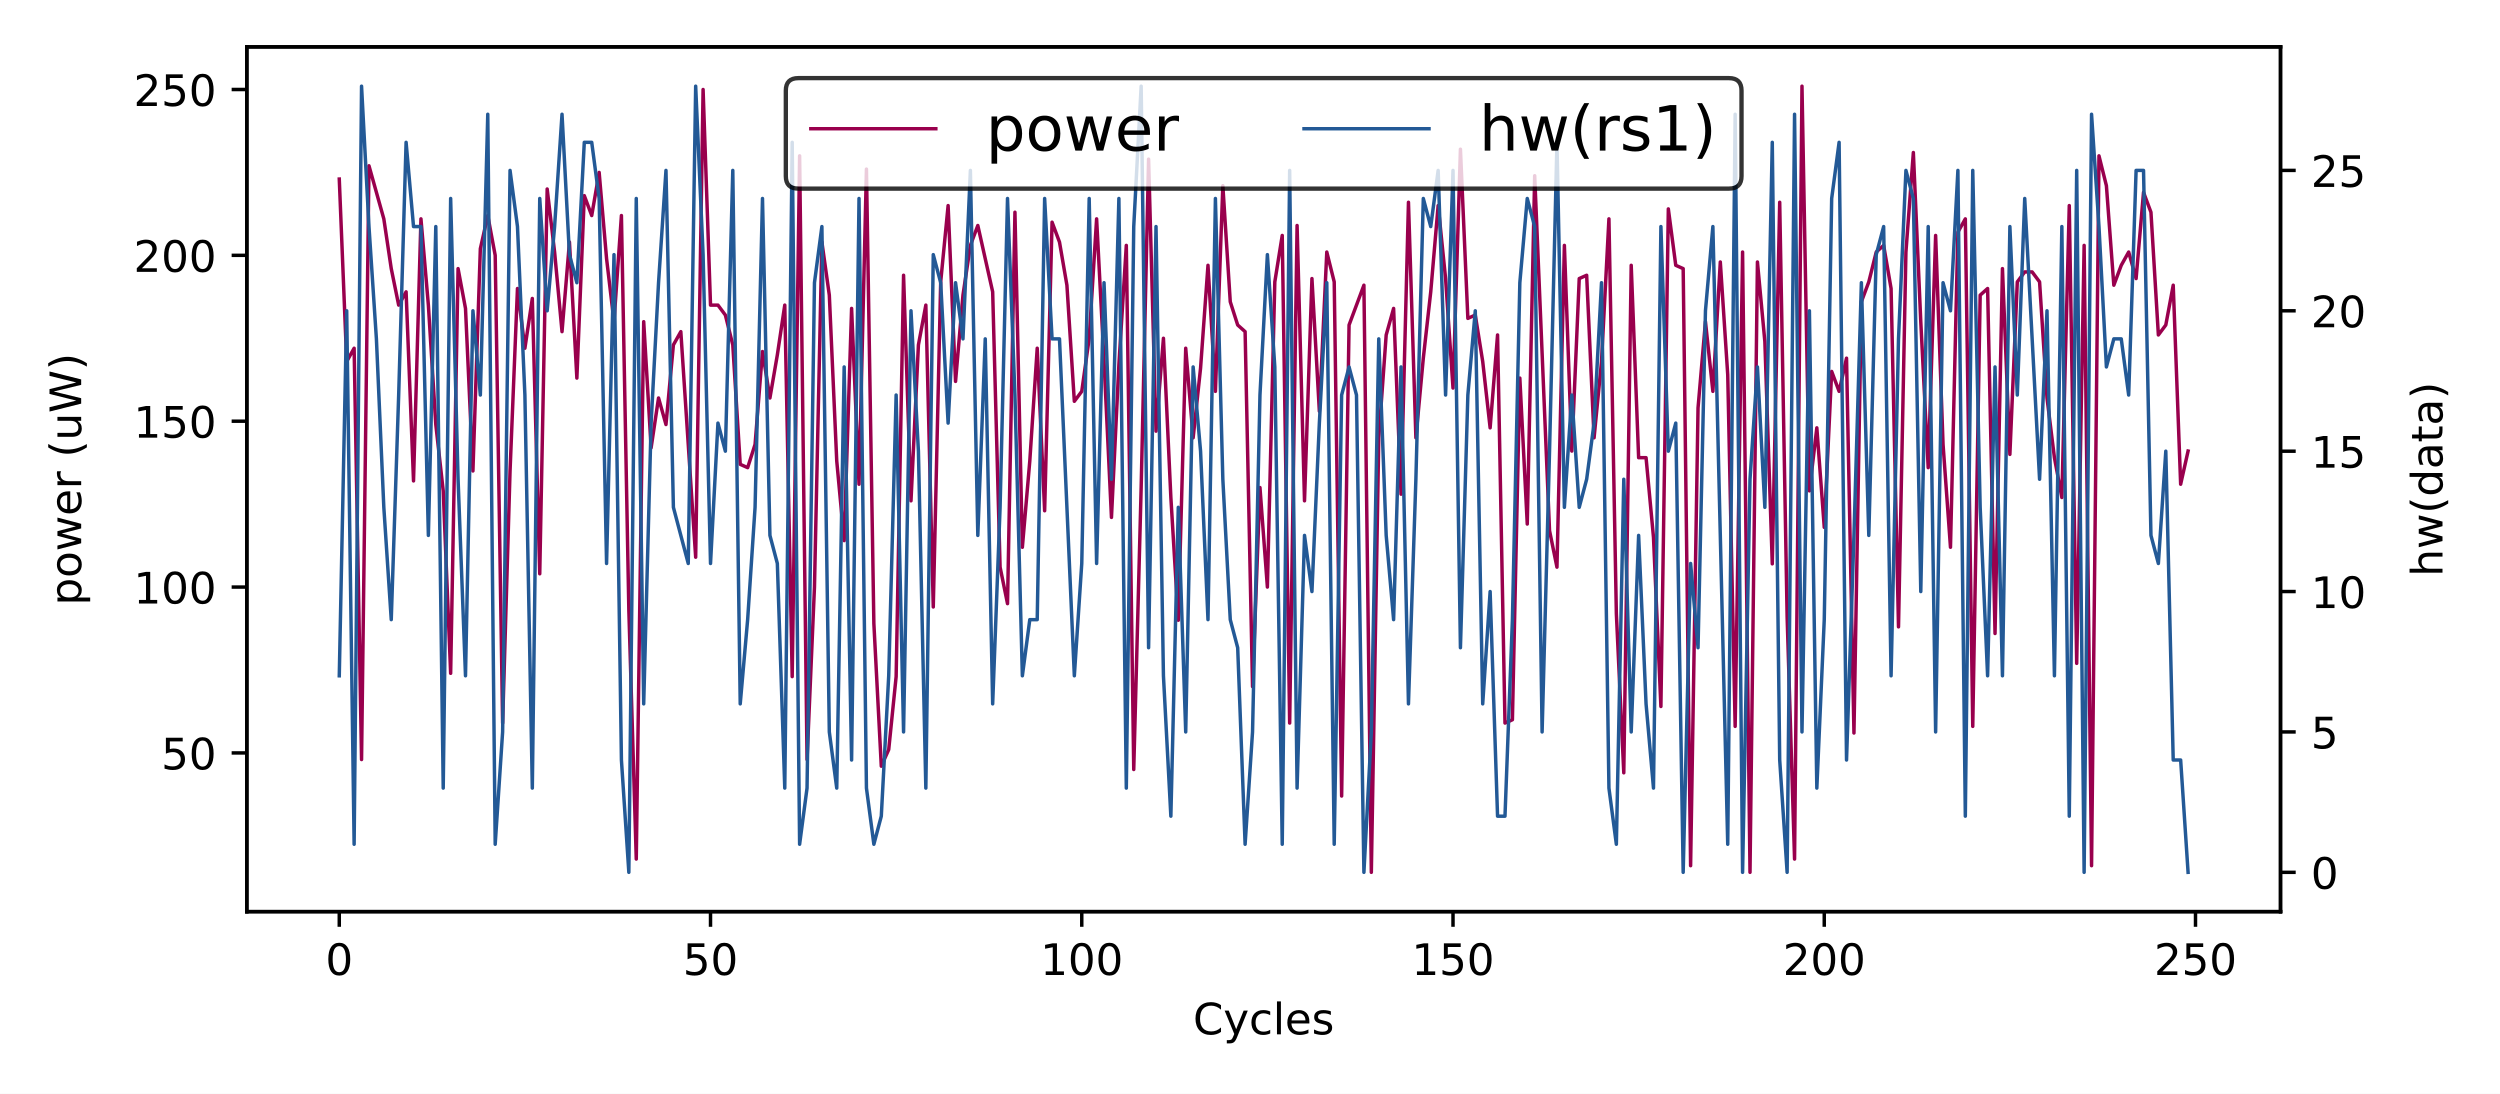
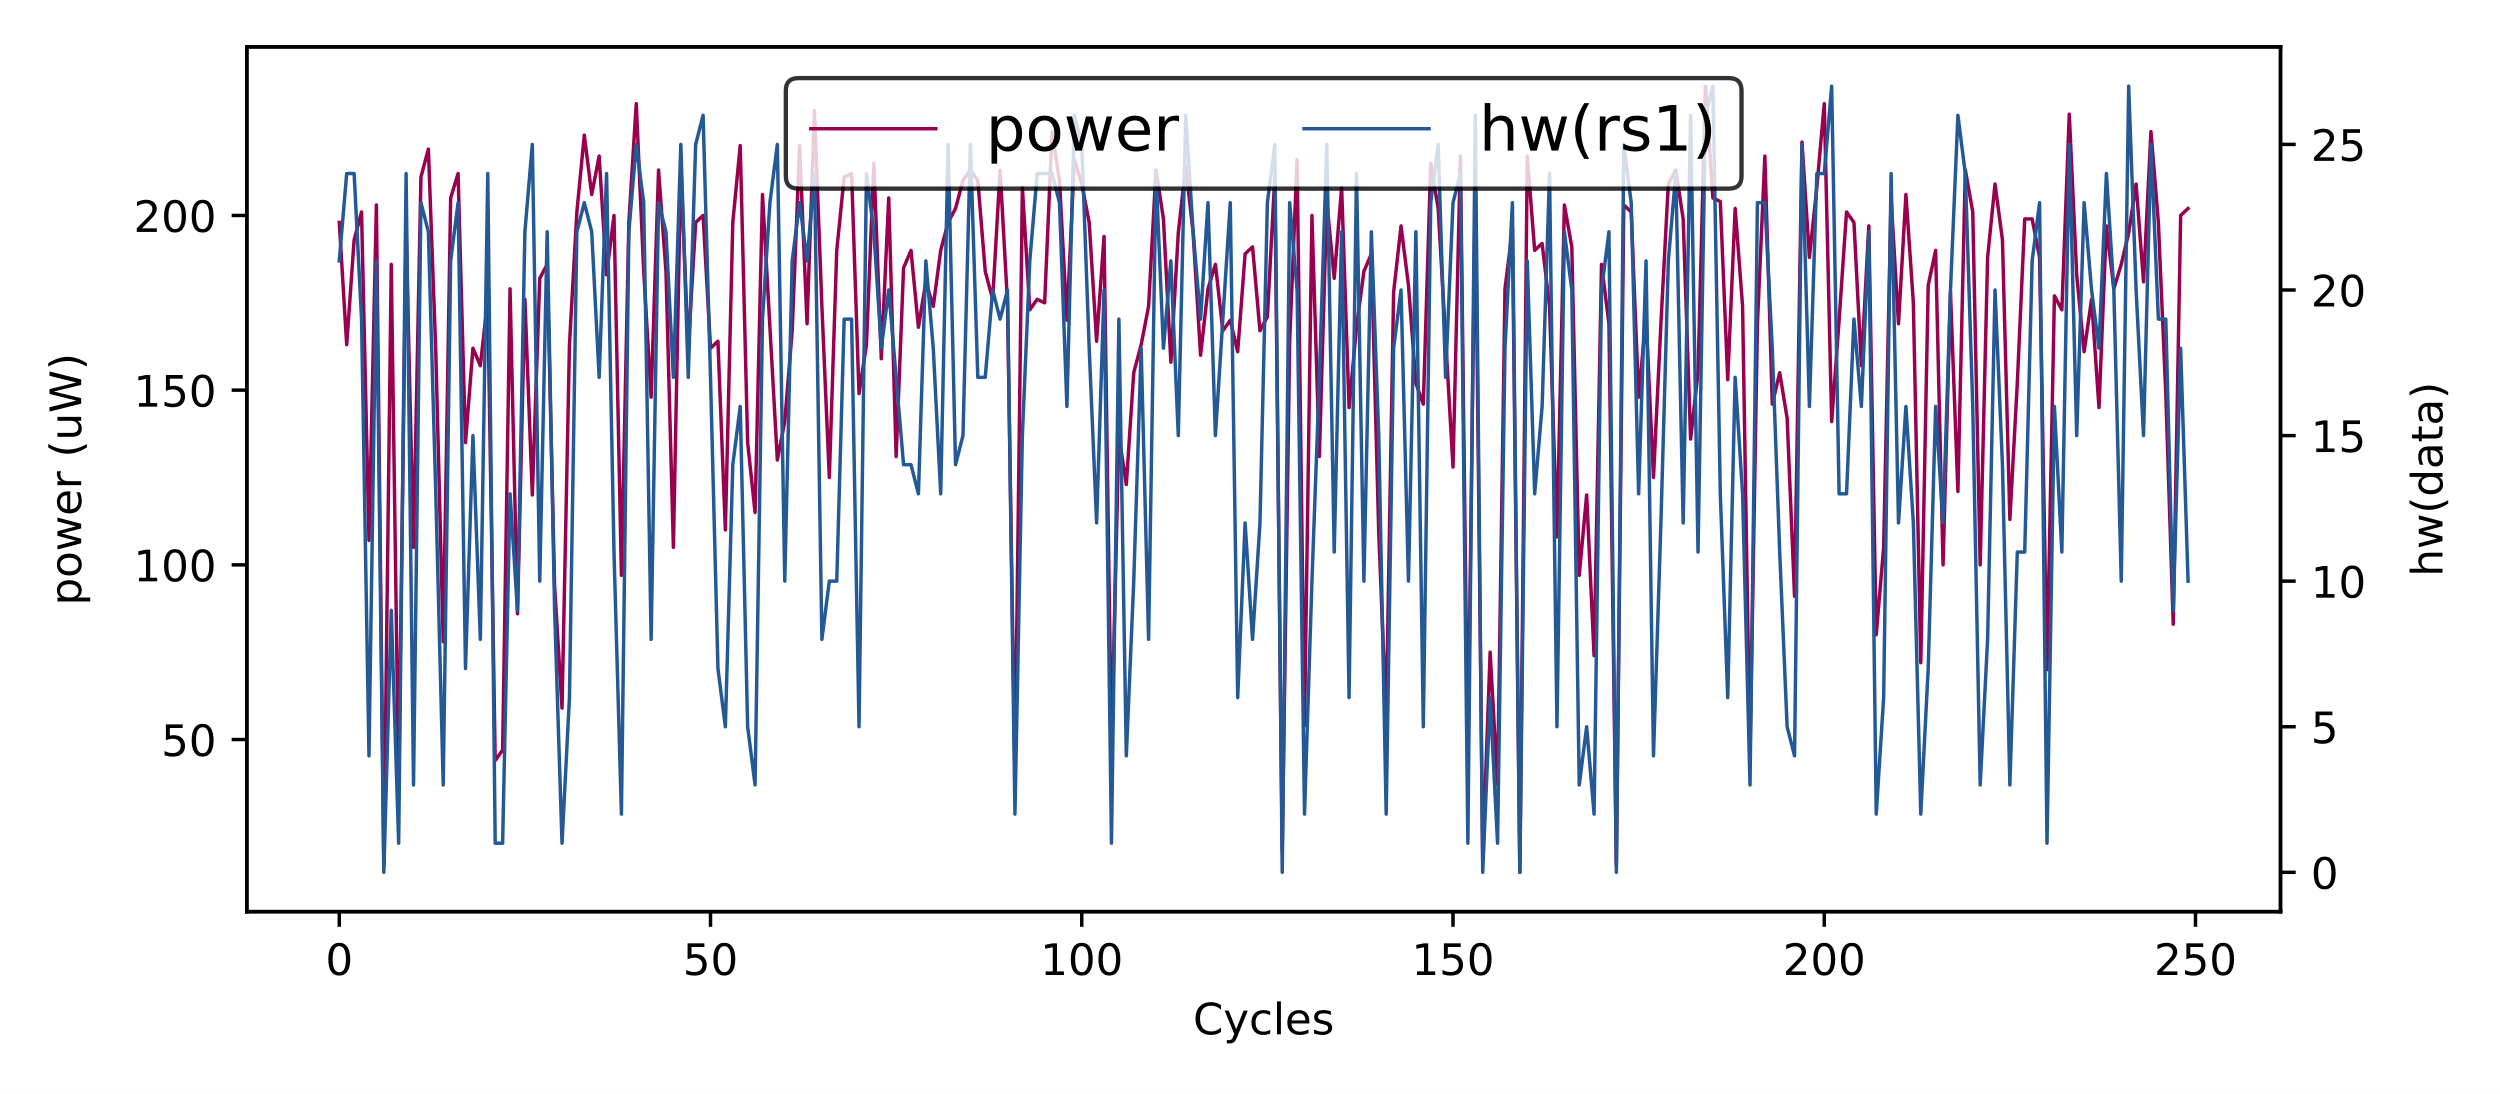
<svg xmlns="http://www.w3.org/2000/svg" xmlns:xlink="http://www.w3.org/1999/xlink" width="576pt" height="252pt" viewBox="0 0 576 252" version="1.1">
  <defs>
    <style type="text/css">*{stroke-linejoin: round; stroke-linecap: butt}</style>
  </defs>
  <g id="figure_1">
    <g id="patch_1">
      <path d="M 0 252  L 576 252  L 576 0  L 0 0  z " style="fill: #ffffff" />
    </g>
    <g id="axes_1">
      <g id="patch_2">
        <path d="M 56.87 210.04  L 525.43 210.04  L 525.43 10.8  L 56.87 10.8  z " style="fill: #ffffff" />
      </g>
      <g id="matplotlib.axis_1">
        <g id="xtick_1">
          <g id="line2d_1">
            <defs>
-               <path id="m3f5cfda2c7" d="M 0 0  L 0 3.5  " style="stroke: #000000; stroke-width: 0.8" />
+               <path id="mfdae0bd1be" d="M 0 0  L 0 3.5  " style="stroke: #000000; stroke-width: 0.8" />
            </defs>
            <g>
-               <use xlink:href="#m3f5cfda2c7" x="78.168" y="210.04" style="stroke: #000000; stroke-width: 0.8" />
+               <use xlink:href="#mfdae0bd1be" x="78.168" y="210.04" style="stroke: #000000; stroke-width: 0.8" />
            </g>
          </g>
          <g id="text_1">
            <text style="font: 10px 'DejaVu Sans', 'Bitstream Vera Sans', 'Computer Modern Sans Serif', 'Lucida Grande', 'Verdana', 'Geneva', 'Lucid', 'Arial', 'Helvetica', 'Avant Garde', sans-serif; text-anchor: middle" x="78.168" y="224.638" transform="rotate(-0 78.16818 224.6384)">0</text>
          </g>
        </g>
        <g id="xtick_2">
          <g id="line2d_2">
            <g>
-               <use xlink:href="#m3f5cfda2c7" x="163.703" y="210.04" style="stroke: #000000; stroke-width: 0.8" />
+               <use xlink:href="#mfdae0bd1be" x="163.703" y="210.04" style="stroke: #000000; stroke-width: 0.8" />
            </g>
          </g>
          <g id="text_2">
            <text style="font: 10px 'DejaVu Sans', 'Bitstream Vera Sans', 'Computer Modern Sans Serif', 'Lucida Grande', 'Verdana', 'Geneva', 'Lucid', 'Arial', 'Helvetica', 'Avant Garde', sans-serif; text-anchor: middle" x="163.703" y="224.638" transform="rotate(-0 163.703 224.6384)">50</text>
          </g>
        </g>
        <g id="xtick_3">
          <g id="line2d_3">
            <g>
-               <use xlink:href="#m3f5cfda2c7" x="249.238" y="210.04" style="stroke: #000000; stroke-width: 0.8" />
+               <use xlink:href="#mfdae0bd1be" x="249.238" y="210.04" style="stroke: #000000; stroke-width: 0.8" />
            </g>
          </g>
          <g id="text_3">
            <text style="font: 10px 'DejaVu Sans', 'Bitstream Vera Sans', 'Computer Modern Sans Serif', 'Lucida Grande', 'Verdana', 'Geneva', 'Lucid', 'Arial', 'Helvetica', 'Avant Garde', sans-serif; text-anchor: middle" x="249.238" y="224.638" transform="rotate(-0 249.2379 224.6384)">100</text>
          </g>
        </g>
        <g id="xtick_4">
          <g id="line2d_4">
            <g>
-               <use xlink:href="#m3f5cfda2c7" x="334.773" y="210.04" style="stroke: #000000; stroke-width: 0.8" />
+               <use xlink:href="#mfdae0bd1be" x="334.773" y="210.04" style="stroke: #000000; stroke-width: 0.8" />
            </g>
          </g>
          <g id="text_4">
            <text style="font: 10px 'DejaVu Sans', 'Bitstream Vera Sans', 'Computer Modern Sans Serif', 'Lucida Grande', 'Verdana', 'Geneva', 'Lucid', 'Arial', 'Helvetica', 'Avant Garde', sans-serif; text-anchor: middle" x="334.773" y="224.638" transform="rotate(-0 334.7728 224.6384)">150</text>
          </g>
        </g>
        <g id="xtick_5">
          <g id="line2d_5">
            <g>
-               <use xlink:href="#m3f5cfda2c7" x="420.308" y="210.04" style="stroke: #000000; stroke-width: 0.8" />
+               <use xlink:href="#mfdae0bd1be" x="420.308" y="210.04" style="stroke: #000000; stroke-width: 0.8" />
            </g>
          </g>
          <g id="text_5">
            <text style="font: 10px 'DejaVu Sans', 'Bitstream Vera Sans', 'Computer Modern Sans Serif', 'Lucida Grande', 'Verdana', 'Geneva', 'Lucid', 'Arial', 'Helvetica', 'Avant Garde', sans-serif; text-anchor: middle" x="420.308" y="224.638" transform="rotate(-0 420.3076 224.6384)">200</text>
          </g>
        </g>
        <g id="xtick_6">
          <g id="line2d_6">
            <g>
-               <use xlink:href="#m3f5cfda2c7" x="505.843" y="210.04" style="stroke: #000000; stroke-width: 0.8" />
+               <use xlink:href="#mfdae0bd1be" x="505.843" y="210.04" style="stroke: #000000; stroke-width: 0.8" />
            </g>
          </g>
          <g id="text_6">
            <text style="font: 10px 'DejaVu Sans', 'Bitstream Vera Sans', 'Computer Modern Sans Serif', 'Lucida Grande', 'Verdana', 'Geneva', 'Lucid', 'Arial', 'Helvetica', 'Avant Garde', sans-serif; text-anchor: middle" x="505.843" y="224.638" transform="rotate(-0 505.8425 224.6384)">250</text>
          </g>
        </g>
        <g id="text_7">
          <text style="font: 10px 'DejaVu Sans', 'Bitstream Vera Sans', 'Computer Modern Sans Serif', 'Lucida Grande', 'Verdana', 'Geneva', 'Lucid', 'Arial', 'Helvetica', 'Avant Garde', sans-serif; text-anchor: middle" x="291.15" y="238.317" transform="rotate(-0 291.15 238.3166)">Cycles</text>
        </g>
      </g>
      <g id="matplotlib.axis_2">
        <g id="ytick_1">
          <g id="line2d_7">
            <defs>
-               <path id="maacbadb25d" d="M 0 0  L -3.5 0  " style="stroke: #000000; stroke-width: 0.8" />
+               <path id="m0d9f4d5ec5" d="M 0 0  L -3.5 0  " style="stroke: #000000; stroke-width: 0.8" />
            </defs>
            <g>
-               <use xlink:href="#maacbadb25d" x="56.87" y="173.471" style="stroke: #000000; stroke-width: 0.8" />
+               <use xlink:href="#m0d9f4d5ec5" x="56.87" y="170.393" style="stroke: #000000; stroke-width: 0.8" />
            </g>
          </g>
          <g id="text_8">
-             <text style="font: 10px 'DejaVu Sans', 'Bitstream Vera Sans', 'Computer Modern Sans Serif', 'Lucida Grande', 'Verdana', 'Geneva', 'Lucid', 'Arial', 'Helvetica', 'Avant Garde', sans-serif; text-anchor: end" x="49.87" y="177.27" transform="rotate(-0 49.87 177.2699)">50</text>
+             <text style="font: 10px 'DejaVu Sans', 'Bitstream Vera Sans', 'Computer Modern Sans Serif', 'Lucida Grande', 'Verdana', 'Geneva', 'Lucid', 'Arial', 'Helvetica', 'Avant Garde', sans-serif; text-anchor: end" x="49.87" y="174.192" transform="rotate(-0 49.87 174.1925)">50</text>
          </g>
        </g>
        <g id="ytick_2">
          <g id="line2d_8">
            <g>
-               <use xlink:href="#maacbadb25d" x="56.87" y="135.258" style="stroke: #000000; stroke-width: 0.8" />
+               <use xlink:href="#m0d9f4d5ec5" x="56.87" y="130.143" style="stroke: #000000; stroke-width: 0.8" />
            </g>
          </g>
          <g id="text_9">
-             <text style="font: 10px 'DejaVu Sans', 'Bitstream Vera Sans', 'Computer Modern Sans Serif', 'Lucida Grande', 'Verdana', 'Geneva', 'Lucid', 'Arial', 'Helvetica', 'Avant Garde', sans-serif; text-anchor: end" x="49.87" y="139.057" transform="rotate(-0 49.87 139.0573)">100</text>
+             <text style="font: 10px 'DejaVu Sans', 'Bitstream Vera Sans', 'Computer Modern Sans Serif', 'Lucida Grande', 'Verdana', 'Geneva', 'Lucid', 'Arial', 'Helvetica', 'Avant Garde', sans-serif; text-anchor: end" x="49.87" y="133.942" transform="rotate(-0 49.87 133.942)">100</text>
          </g>
        </g>
        <g id="ytick_3">
          <g id="line2d_9">
            <g>
-               <use xlink:href="#maacbadb25d" x="56.87" y="97.046" style="stroke: #000000; stroke-width: 0.8" />
+               <use xlink:href="#m0d9f4d5ec5" x="56.87" y="89.892" style="stroke: #000000; stroke-width: 0.8" />
            </g>
          </g>
          <g id="text_10">
-             <text style="font: 10px 'DejaVu Sans', 'Bitstream Vera Sans', 'Computer Modern Sans Serif', 'Lucida Grande', 'Verdana', 'Geneva', 'Lucid', 'Arial', 'Helvetica', 'Avant Garde', sans-serif; text-anchor: end" x="49.87" y="100.845" transform="rotate(-0 49.87 100.8448)">150</text>
+             <text style="font: 10px 'DejaVu Sans', 'Bitstream Vera Sans', 'Computer Modern Sans Serif', 'Lucida Grande', 'Verdana', 'Geneva', 'Lucid', 'Arial', 'Helvetica', 'Avant Garde', sans-serif; text-anchor: end" x="49.87" y="93.691" transform="rotate(-0 49.87 93.69146)">150</text>
          </g>
        </g>
        <g id="ytick_4">
          <g id="line2d_10">
            <g>
-               <use xlink:href="#maacbadb25d" x="56.87" y="58.833" style="stroke: #000000; stroke-width: 0.8" />
+               <use xlink:href="#m0d9f4d5ec5" x="56.87" y="49.642" style="stroke: #000000; stroke-width: 0.8" />
            </g>
          </g>
          <g id="text_11">
-             <text style="font: 10px 'DejaVu Sans', 'Bitstream Vera Sans', 'Computer Modern Sans Serif', 'Lucida Grande', 'Verdana', 'Geneva', 'Lucid', 'Arial', 'Helvetica', 'Avant Garde', sans-serif; text-anchor: end" x="49.87" y="62.632" transform="rotate(-0 49.87 62.63234)">200</text>
-           </g>
-         </g>
-         <g id="ytick_5">
-           <g id="line2d_11">
-             <g>
-               <use xlink:href="#maacbadb25d" x="56.87" y="20.621" style="stroke: #000000; stroke-width: 0.8" />
-             </g>
-           </g>
-           <g id="text_12">
-             <text style="font: 10px 'DejaVu Sans', 'Bitstream Vera Sans', 'Computer Modern Sans Serif', 'Lucida Grande', 'Verdana', 'Geneva', 'Lucid', 'Arial', 'Helvetica', 'Avant Garde', sans-serif; text-anchor: end" x="49.87" y="24.42" transform="rotate(-0 49.87 24.41983)">250</text>
-           </g>
-         </g>
-         <g id="text_13">
+             <text style="font: 10px 'DejaVu Sans', 'Bitstream Vera Sans', 'Computer Modern Sans Serif', 'Lucida Grande', 'Verdana', 'Geneva', 'Lucid', 'Arial', 'Helvetica', 'Avant Garde', sans-serif; text-anchor: end" x="49.87" y="53.441" transform="rotate(-0 49.87 53.44096)">200</text>
+           </g>
+         </g>
+         <g id="text_12">
          <text style="font: 10px 'DejaVu Sans', 'Bitstream Vera Sans', 'Computer Modern Sans Serif', 'Lucida Grande', 'Verdana', 'Geneva', 'Lucid', 'Arial', 'Helvetica', 'Avant Garde', sans-serif; text-anchor: middle" x="18.703" y="110.42" transform="rotate(-90 18.70281 110.42)">power (uW)</text>
        </g>
      </g>
-       <g id="line2d_12">
-         <path d="M 78.168 41.255  L 79.879 83.289  L 81.59 80.232  L 83.3 174.999  L 85.011 38.198  L 88.432 50.426  L 90.143 61.89  L 91.854 70.297  L 93.564 67.24  L 95.275 110.802  L 96.986 50.426  L 98.697 70.297  L 100.407 97.81  L 102.118 113.095  L 103.829 155.129  L 105.539 61.89  L 107.25 71.061  L 108.961 108.509  L 110.671 57.305  L 112.382 49.662  L 114.093 58.833  L 115.804 166.592  L 117.514 108.509  L 119.225 66.476  L 120.936 80.232  L 122.646 68.768  L 124.357 132.201  L 126.068 43.548  L 127.778 58.069  L 129.489 76.411  L 131.2 55.776  L 132.91 87.11  L 134.621 45.077  L 136.332 49.662  L 138.043 39.727  L 139.753 59.597  L 141.464 74.118  L 143.175 49.662  L 144.885 140.608  L 146.596 197.927  L 148.307 74.118  L 150.017 103.16  L 151.728 91.696  L 153.439 97.81  L 155.15 79.468  L 156.86 76.411  L 160.282 128.38  L 161.992 20.621  L 163.703 70.297  L 165.414 70.297  L 167.124 72.59  L 168.835 79.468  L 170.546 106.981  L 172.257 107.745  L 173.967 102.395  L 175.678 80.996  L 177.389 91.696  L 179.099 81.761  L 180.81 70.297  L 182.521 155.893  L 184.231 35.906  L 185.942 174.999  L 187.653 135.258  L 189.364 55.776  L 191.074 68.004  L 192.785 106.217  L 194.496 124.559  L 196.206 71.061  L 197.917 111.566  L 199.628 38.963  L 201.338 143.665  L 203.049 176.528  L 204.76 172.706  L 206.47 155.893  L 208.181 63.419  L 209.892 115.388  L 211.603 79.468  L 213.313 70.297  L 215.024 139.844  L 216.735 64.947  L 218.445 47.369  L 220.156 87.875  L 221.867 68.004  L 223.577 56.54  L 225.288 51.955  L 228.71 67.24  L 230.42 130.673  L 232.131 139.079  L 233.842 48.898  L 235.552 126.087  L 237.263 106.217  L 238.974 80.232  L 240.684 117.68  L 242.395 51.191  L 244.106 55.776  L 245.817 65.711  L 247.527 92.46  L 249.238 90.167  L 250.949 77.939  L 252.659 50.426  L 254.37 83.289  L 256.081 119.209  L 257.791 84.053  L 259.502 56.54  L 261.213 177.292  L 262.923 112.331  L 264.634 36.67  L 266.345 99.338  L 268.056 77.939  L 269.766 114.623  L 271.477 142.901  L 273.188 80.232  L 274.898 100.867  L 276.609 84.818  L 278.32 61.126  L 280.03 90.167  L 281.741 42.784  L 283.452 69.533  L 285.163 74.882  L 286.873 76.411  L 288.584 158.186  L 290.295 112.331  L 292.005 135.258  L 293.716 64.947  L 295.427 54.248  L 297.137 166.592  L 298.848 51.955  L 300.559 115.388  L 302.27 64.183  L 303.98 94.753  L 305.691 58.069  L 307.402 64.947  L 309.112 183.406  L 310.823 74.882  L 314.244 65.711  L 315.955 200.984  L 317.666 100.867  L 319.377 77.175  L 321.087 71.061  L 322.798 113.859  L 324.509 46.605  L 326.219 100.867  L 327.93 82.525  L 329.641 67.24  L 331.351 47.369  L 333.062 64.183  L 334.773 89.403  L 336.483 34.377  L 338.194 73.354  L 339.905 72.59  L 341.616 83.289  L 343.326 98.574  L 345.037 77.175  L 346.748 166.592  L 348.458 165.828  L 350.169 87.11  L 351.88 120.737  L 353.59 40.491  L 357.012 122.266  L 358.723 130.673  L 360.433 56.54  L 362.144 103.924  L 363.855 64.183  L 365.565 63.419  L 367.276 100.867  L 368.987 83.289  L 370.697 50.426  L 372.408 141.372  L 374.119 178.056  L 375.83 61.126  L 377.54 105.452  L 379.251 105.452  L 380.962 123.794  L 382.672 162.771  L 384.383 48.134  L 386.094 61.126  L 387.804 61.89  L 389.515 199.455  L 391.226 93.989  L 392.936 74.118  L 394.647 90.167  L 396.358 60.362  L 398.069 86.346  L 399.779 167.357  L 401.49 58.069  L 403.201 200.984  L 404.911 60.362  L 406.622 78.704  L 408.333 129.908  L 410.043 46.605  L 411.754 142.136  L 413.465 197.927  L 415.176 19.856  L 416.886 113.095  L 418.597 98.574  L 420.308 121.502  L 422.018 85.582  L 423.729 90.167  L 425.44 82.525  L 427.15 168.885  L 428.861 69.533  L 430.572 64.947  L 432.283 58.069  L 433.993 56.54  L 435.704 66.476  L 437.415 144.429  L 439.125 58.069  L 440.836 35.141  L 442.547 74.118  L 444.257 107.745  L 445.968 54.248  L 447.679 102.395  L 449.39 126.087  L 451.1 53.483  L 452.811 50.426  L 454.522 167.357  L 456.232 68.004  L 457.943 66.476  L 459.654 145.958  L 461.364 61.89  L 463.075 104.688  L 464.786 64.947  L 466.496 62.654  L 468.207 62.654  L 469.918 64.947  L 471.629 91.696  L 473.339 105.452  L 475.05 114.623  L 476.761 47.369  L 478.471 152.836  L 480.182 56.54  L 481.893 199.455  L 483.603 35.906  L 485.314 42.784  L 487.025 65.711  L 488.736 61.126  L 490.446 58.069  L 492.157 64.183  L 493.868 44.312  L 495.578 48.898  L 497.289 77.175  L 499 74.882  L 500.71 65.711  L 502.421 111.566  L 504.132 103.924  L 504.132 103.924  " clip-path="url(#p1ce41ba095)" style="fill: none; stroke: #99004d; stroke-width: 0.8; stroke-linecap: square" />
+       <g id="line2d_11">
+         <path d="M 78.168 51.252  L 79.879 79.427  L 81.59 55.277  L 83.3 48.837  L 85.011 124.508  L 86.722 47.227  L 88.432 199.374  L 90.143 60.912  L 91.854 180.858  L 93.564 52.862  L 95.275 126.118  L 96.986 40.787  L 98.697 34.347  L 100.407 81.037  L 102.118 147.853  L 103.829 45.617  L 105.539 39.982  L 107.25 101.967  L 108.961 80.232  L 110.671 84.257  L 112.382 68.962  L 114.093 175.223  L 115.804 172.808  L 117.514 66.547  L 119.225 141.413  L 120.936 68.962  L 122.646 114.043  L 124.357 64.132  L 126.068 60.912  L 127.778 134.973  L 129.489 163.148  L 131.2 79.427  L 132.91 48.837  L 134.621 31.127  L 136.332 44.812  L 138.043 35.957  L 139.753 63.327  L 141.464 49.642  L 143.175 132.558  L 144.885 51.252  L 146.596 23.881  L 148.307 62.522  L 150.017 91.502  L 151.728 39.177  L 153.439 62.522  L 155.15 126.118  L 156.86 38.372  L 158.571 80.232  L 160.282 51.252  L 161.992 49.642  L 163.703 80.232  L 165.414 78.622  L 167.124 122.093  L 168.835 51.252  L 170.546 33.542  L 172.257 101.967  L 173.967 118.068  L 175.678 44.812  L 179.099 105.992  L 180.81 97.137  L 182.521 76.207  L 184.231 33.542  L 185.942 74.597  L 187.653 25.491  L 189.364 70.572  L 191.074 110.017  L 192.785 57.692  L 194.496 40.787  L 196.206 39.982  L 197.917 90.697  L 199.628 79.427  L 201.338 37.567  L 203.049 82.647  L 204.76 45.617  L 206.47 105.187  L 208.181 61.717  L 209.892 57.692  L 211.603 75.402  L 213.313 64.937  L 215.024 70.572  L 216.735 57.692  L 218.445 51.252  L 220.156 48.032  L 221.867 41.592  L 223.577 39.177  L 225.288 41.592  L 226.999 62.522  L 228.71 68.962  L 230.42 39.177  L 232.131 69.767  L 233.842 178.443  L 235.552 43.202  L 237.263 71.377  L 238.974 68.962  L 240.684 69.767  L 242.395 30.321  L 244.106 41.592  L 245.817 73.792  L 247.527 36.762  L 249.238 42.397  L 250.949 51.252  L 252.659 78.622  L 254.37 54.472  L 256.081 172.003  L 257.791 100.357  L 259.502 111.628  L 261.213 85.867  L 262.923 79.427  L 264.634 70.572  L 266.345 39.177  L 268.056 50.447  L 269.766 83.452  L 271.477 53.667  L 273.188 38.372  L 274.898 53.667  L 276.609 81.842  L 278.32 66.547  L 280.03 60.912  L 281.741 76.207  L 283.452 73.792  L 285.163 81.037  L 286.873 58.497  L 288.584 56.887  L 290.295 76.207  L 292.005 72.987  L 293.716 40.787  L 295.427 196.154  L 297.137 78.622  L 298.848 36.762  L 300.559 167.173  L 302.27 49.642  L 303.98 105.187  L 305.691 46.422  L 307.402 64.132  L 309.112 43.202  L 310.823 93.917  L 312.534 75.402  L 314.244 62.522  L 315.955 58.497  L 317.666 122.898  L 319.377 165.563  L 321.087 67.352  L 322.798 52.057  L 324.509 65.742  L 326.219 88.282  L 327.93 93.112  L 329.641 37.567  L 331.351 48.032  L 334.773 107.602  L 336.483 35.957  L 338.194 175.223  L 339.905 43.202  L 341.616 197.764  L 343.326 150.268  L 345.037 180.858  L 346.748 66.547  L 348.458 52.862  L 350.169 200.984  L 351.88 35.957  L 353.59 57.692  L 355.301 56.082  L 357.012 70.572  L 358.723 123.703  L 360.433 47.227  L 362.144 56.887  L 363.855 132.558  L 365.565 114.043  L 367.276 151.073  L 368.987 60.912  L 370.697 74.597  L 372.408 199.374  L 374.119 47.227  L 375.83 48.837  L 377.54 91.502  L 379.251 72.987  L 380.962 110.017  L 382.672 74.597  L 384.383 42.397  L 386.094 39.177  L 387.804 50.447  L 389.515 101.162  L 391.226 85.867  L 392.936 19.856  L 394.647 45.617  L 396.358 46.422  L 398.069 87.477  L 399.779 48.032  L 401.49 70.572  L 403.201 174.418  L 404.911 74.597  L 406.622 35.957  L 408.333 93.112  L 410.043 85.867  L 411.754 96.332  L 413.465 137.388  L 415.176 32.737  L 416.886 59.302  L 418.597 43.202  L 420.308 23.881  L 422.018 97.137  L 423.729 73.792  L 425.44 48.837  L 427.15 51.252  L 428.861 84.257  L 430.572 52.057  L 432.283 146.243  L 433.993 126.118  L 435.704 45.617  L 437.415 74.597  L 439.125 44.812  L 440.836 69.767  L 442.547 152.683  L 444.257 65.742  L 445.968 57.692  L 447.679 130.143  L 449.39 67.352  L 451.1 113.238  L 452.811 39.177  L 454.522 48.837  L 456.232 130.143  L 457.943 59.302  L 459.654 42.397  L 461.364 55.277  L 463.075 119.678  L 464.786 88.282  L 466.496 50.447  L 468.207 50.447  L 469.918 59.302  L 471.629 154.293  L 473.339 68.157  L 475.05 71.377  L 476.761 26.296  L 478.471 63.327  L 480.182 81.037  L 481.893 68.962  L 483.603 93.917  L 485.314 52.057  L 487.025 66.547  L 488.736 60.912  L 490.446 53.667  L 492.157 42.397  L 493.868 64.937  L 495.578 30.321  L 497.289 51.252  L 499 90.697  L 500.71 143.828  L 502.421 49.642  L 504.132 48.032  L 504.132 48.032  " clip-path="url(#pbdea92fa3b)" style="fill: none; stroke: #99004d; stroke-width: 0.8; stroke-linecap: square" />
      </g>
      <g id="patch_3">
        <path d="M 56.87 210.04  L 56.87 10.8  " style="fill: none; stroke: #000000; stroke-width: 0.8; stroke-linejoin: miter; stroke-linecap: square" />
      </g>
      <g id="patch_4">
        <path d="M 525.43 210.04  L 525.43 10.8  " style="fill: none; stroke: #000000; stroke-width: 0.8; stroke-linejoin: miter; stroke-linecap: square" />
      </g>
      <g id="patch_5">
        <path d="M 56.87 210.04  L 525.43 210.04  " style="fill: none; stroke: #000000; stroke-width: 0.8; stroke-linejoin: miter; stroke-linecap: square" />
      </g>
      <g id="patch_6">
        <path d="M 56.87 10.8  L 525.43 10.8  " style="fill: none; stroke: #000000; stroke-width: 0.8; stroke-linejoin: miter; stroke-linecap: square" />
      </g>
    </g>
    <g id="axes_2">
      <g id="matplotlib.axis_3">
+         <g id="ytick_5">
+           <g id="line2d_12">
+             <defs>
+               <path id="m4c5d579b99" d="M 0 0  L 3.5 0  " style="stroke: #000000; stroke-width: 0.8" />
+             </defs>
+             <g>
+               <use xlink:href="#m4c5d579b99" x="525.43" y="200.984" style="stroke: #000000; stroke-width: 0.8" />
+             </g>
+           </g>
+           <g id="text_13">
+             <text style="font: 10px 'DejaVu Sans', 'Bitstream Vera Sans', 'Computer Modern Sans Serif', 'Lucida Grande', 'Verdana', 'Geneva', 'Lucid', 'Arial', 'Helvetica', 'Avant Garde', sans-serif; text-anchor: start" x="532.43" y="204.783" transform="rotate(-0 532.43 204.7829)">0</text>
+           </g>
+         </g>
        <g id="ytick_6">
          <g id="line2d_13">
-             <defs>
-               <path id="m606bf45d3a" d="M 0 0  L 3.5 0  " style="stroke: #000000; stroke-width: 0.8" />
-             </defs>
-             <g>
-               <use xlink:href="#m606bf45d3a" x="525.43" y="200.984" style="stroke: #000000; stroke-width: 0.8" />
+             <g>
+               <use xlink:href="#m4c5d579b99" x="525.43" y="167.442" style="stroke: #000000; stroke-width: 0.8" />
            </g>
          </g>
          <g id="text_14">
-             <text style="font: 10px 'DejaVu Sans', 'Bitstream Vera Sans', 'Computer Modern Sans Serif', 'Lucida Grande', 'Verdana', 'Geneva', 'Lucid', 'Arial', 'Helvetica', 'Avant Garde', sans-serif; text-anchor: start" x="532.43" y="204.783" transform="rotate(-0 532.43 204.7829)">0</text>
+             <text style="font: 10px 'DejaVu Sans', 'Bitstream Vera Sans', 'Computer Modern Sans Serif', 'Lucida Grande', 'Verdana', 'Geneva', 'Lucid', 'Arial', 'Helvetica', 'Avant Garde', sans-serif; text-anchor: start" x="532.43" y="171.241" transform="rotate(-0 532.43 171.2408)">5</text>
          </g>
        </g>
        <g id="ytick_7">
          <g id="line2d_14">
            <g>
-               <use xlink:href="#m606bf45d3a" x="525.43" y="168.639" style="stroke: #000000; stroke-width: 0.8" />
+               <use xlink:href="#m4c5d579b99" x="525.43" y="133.899" style="stroke: #000000; stroke-width: 0.8" />
            </g>
          </g>
          <g id="text_15">
-             <text style="font: 10px 'DejaVu Sans', 'Bitstream Vera Sans', 'Computer Modern Sans Serif', 'Lucida Grande', 'Verdana', 'Geneva', 'Lucid', 'Arial', 'Helvetica', 'Avant Garde', sans-serif; text-anchor: start" x="532.43" y="172.439" transform="rotate(-0 532.43 172.4387)">5</text>
+             <text style="font: 10px 'DejaVu Sans', 'Bitstream Vera Sans', 'Computer Modern Sans Serif', 'Lucida Grande', 'Verdana', 'Geneva', 'Lucid', 'Arial', 'Helvetica', 'Avant Garde', sans-serif; text-anchor: start" x="532.43" y="137.699" transform="rotate(-0 532.43 137.6987)">10</text>
          </g>
        </g>
        <g id="ytick_8">
          <g id="line2d_15">
            <g>
-               <use xlink:href="#m606bf45d3a" x="525.43" y="136.295" style="stroke: #000000; stroke-width: 0.8" />
+               <use xlink:href="#m4c5d579b99" x="525.43" y="100.357" style="stroke: #000000; stroke-width: 0.8" />
            </g>
          </g>
          <g id="text_16">
-             <text style="font: 10px 'DejaVu Sans', 'Bitstream Vera Sans', 'Computer Modern Sans Serif', 'Lucida Grande', 'Verdana', 'Geneva', 'Lucid', 'Arial', 'Helvetica', 'Avant Garde', sans-serif; text-anchor: start" x="532.43" y="140.095" transform="rotate(-0 532.43 140.0945)">10</text>
+             <text style="font: 10px 'DejaVu Sans', 'Bitstream Vera Sans', 'Computer Modern Sans Serif', 'Lucida Grande', 'Verdana', 'Geneva', 'Lucid', 'Arial', 'Helvetica', 'Avant Garde', sans-serif; text-anchor: start" x="532.43" y="104.157" transform="rotate(-0 532.43 104.1566)">15</text>
          </g>
        </g>
        <g id="ytick_9">
          <g id="line2d_16">
            <g>
-               <use xlink:href="#m606bf45d3a" x="525.43" y="103.951" style="stroke: #000000; stroke-width: 0.8" />
+               <use xlink:href="#m4c5d579b99" x="525.43" y="66.815" style="stroke: #000000; stroke-width: 0.8" />
            </g>
          </g>
          <g id="text_17">
-             <text style="font: 10px 'DejaVu Sans', 'Bitstream Vera Sans', 'Computer Modern Sans Serif', 'Lucida Grande', 'Verdana', 'Geneva', 'Lucid', 'Arial', 'Helvetica', 'Avant Garde', sans-serif; text-anchor: start" x="532.43" y="107.75" transform="rotate(-0 532.43 107.7504)">15</text>
+             <text style="font: 10px 'DejaVu Sans', 'Bitstream Vera Sans', 'Computer Modern Sans Serif', 'Lucida Grande', 'Verdana', 'Geneva', 'Lucid', 'Arial', 'Helvetica', 'Avant Garde', sans-serif; text-anchor: start" x="532.43" y="70.615" transform="rotate(-0 532.43 70.6145)">20</text>
          </g>
        </g>
        <g id="ytick_10">
          <g id="line2d_17">
            <g>
-               <use xlink:href="#m606bf45d3a" x="525.43" y="71.607" style="stroke: #000000; stroke-width: 0.8" />
+               <use xlink:href="#m4c5d579b99" x="525.43" y="33.273" style="stroke: #000000; stroke-width: 0.8" />
            </g>
          </g>
          <g id="text_18">
-             <text style="font: 10px 'DejaVu Sans', 'Bitstream Vera Sans', 'Computer Modern Sans Serif', 'Lucida Grande', 'Verdana', 'Geneva', 'Lucid', 'Arial', 'Helvetica', 'Avant Garde', sans-serif; text-anchor: start" x="532.43" y="75.406" transform="rotate(-0 532.43 75.40623)">20</text>
-           </g>
-         </g>
-         <g id="ytick_11">
-           <g id="line2d_18">
-             <g>
-               <use xlink:href="#m606bf45d3a" x="525.43" y="39.263" style="stroke: #000000; stroke-width: 0.8" />
-             </g>
-           </g>
-           <g id="text_19">
-             <text style="font: 10px 'DejaVu Sans', 'Bitstream Vera Sans', 'Computer Modern Sans Serif', 'Lucida Grande', 'Verdana', 'Geneva', 'Lucid', 'Arial', 'Helvetica', 'Avant Garde', sans-serif; text-anchor: start" x="532.43" y="43.062" transform="rotate(-0 532.43 43.06208)">25</text>
-           </g>
-         </g>
-         <g id="text_20">
+             <text style="font: 10px 'DejaVu Sans', 'Bitstream Vera Sans', 'Computer Modern Sans Serif', 'Lucida Grande', 'Verdana', 'Geneva', 'Lucid', 'Arial', 'Helvetica', 'Avant Garde', sans-serif; text-anchor: start" x="532.43" y="37.072" transform="rotate(-0 532.43 37.07242)">25</text>
+           </g>
+         </g>
+         <g id="text_19">
          <text style="font: 10px 'DejaVu Sans', 'Bitstream Vera Sans', 'Computer Modern Sans Serif', 'Lucida Grande', 'Verdana', 'Geneva', 'Lucid', 'Arial', 'Helvetica', 'Avant Garde', sans-serif; text-anchor: middle" x="562.753" y="110.42" transform="rotate(-90 562.7534 110.42)">hw(data)</text>
        </g>
      </g>
-       <g id="line2d_19">
-         <path d="M 78.168 155.702  L 79.879 71.607  L 81.59 194.515  L 83.3 19.856  L 85.011 52.201  L 86.722 78.076  L 88.432 116.889  L 90.143 142.764  L 91.854 91.014  L 93.564 32.794  L 95.275 52.201  L 96.986 52.201  L 98.697 123.358  L 100.407 52.201  L 102.118 181.577  L 103.829 45.732  L 105.539 110.42  L 107.25 155.702  L 108.961 71.607  L 110.671 91.014  L 112.382 26.325  L 114.093 194.515  L 115.804 168.639  L 117.514 39.263  L 119.225 52.201  L 120.936 91.014  L 122.646 181.577  L 124.357 45.732  L 126.068 71.607  L 127.778 52.201  L 129.489 26.325  L 131.2 58.669  L 132.91 65.138  L 134.621 32.794  L 136.332 32.794  L 138.043 45.732  L 139.753 129.826  L 141.464 58.669  L 143.175 175.108  L 144.885 200.984  L 146.596 45.732  L 148.307 162.171  L 150.017 97.482  L 151.728 65.138  L 153.439 39.263  L 155.15 116.889  L 158.571 129.826  L 160.282 19.856  L 161.992 58.669  L 163.703 129.826  L 165.414 97.482  L 167.124 103.951  L 168.835 39.263  L 170.546 162.171  L 172.257 142.764  L 173.967 116.889  L 175.678 45.732  L 177.389 123.358  L 179.099 129.826  L 180.81 181.577  L 182.521 32.794  L 184.231 194.515  L 185.942 181.577  L 187.653 65.138  L 189.364 52.201  L 191.074 168.639  L 192.785 181.577  L 194.496 84.545  L 196.206 175.108  L 197.917 45.732  L 199.628 181.577  L 201.338 194.515  L 203.049 188.046  L 204.76 155.702  L 206.47 91.014  L 208.181 168.639  L 209.892 71.607  L 211.603 103.951  L 213.313 181.577  L 215.024 58.669  L 216.735 65.138  L 218.445 97.482  L 220.156 65.138  L 221.867 78.076  L 223.577 39.263  L 225.288 123.358  L 226.999 78.076  L 228.71 162.171  L 230.42 116.889  L 232.131 45.732  L 233.842 91.014  L 235.552 155.702  L 237.263 142.764  L 238.974 142.764  L 240.684 45.732  L 242.395 78.076  L 244.106 78.076  L 247.527 155.702  L 249.238 129.826  L 250.949 45.732  L 252.659 129.826  L 254.37 65.138  L 256.081 110.42  L 257.791 45.732  L 259.502 181.577  L 261.213 52.201  L 262.923 19.856  L 264.634 149.233  L 266.345 52.201  L 268.056 155.702  L 269.766 188.046  L 271.477 116.889  L 273.188 168.639  L 274.898 84.545  L 276.609 103.951  L 278.32 142.764  L 280.03 45.732  L 281.741 110.42  L 283.452 142.764  L 285.163 149.233  L 286.873 194.515  L 288.584 168.639  L 290.295 91.014  L 292.005 58.669  L 293.716 84.545  L 295.427 194.515  L 297.137 39.263  L 298.848 181.577  L 300.559 123.358  L 302.27 136.295  L 303.98 97.482  L 305.691 65.138  L 307.402 194.515  L 309.112 91.014  L 310.823 84.545  L 312.534 91.014  L 314.244 200.984  L 315.955 168.639  L 317.666 78.076  L 319.377 123.358  L 321.087 142.764  L 322.798 84.545  L 324.509 162.171  L 326.219 110.42  L 327.93 45.732  L 329.641 52.201  L 331.351 39.263  L 333.062 91.014  L 334.773 39.263  L 336.483 149.233  L 338.194 91.014  L 339.905 71.607  L 341.616 162.171  L 343.326 136.295  L 345.037 188.046  L 346.748 188.046  L 348.458 142.764  L 350.169 65.138  L 351.88 45.732  L 353.59 52.201  L 355.301 168.639  L 357.012 103.951  L 358.723 32.794  L 360.433 116.889  L 362.144 91.014  L 363.855 116.889  L 365.565 110.42  L 367.276 97.482  L 368.987 65.138  L 370.697 181.577  L 372.408 194.515  L 374.119 110.42  L 375.83 168.639  L 377.54 123.358  L 379.251 162.171  L 380.962 181.577  L 382.672 52.201  L 384.383 103.951  L 386.094 97.482  L 387.804 200.984  L 389.515 129.826  L 391.226 149.233  L 392.936 71.607  L 394.647 52.201  L 398.069 194.515  L 399.779 26.325  L 401.49 200.984  L 403.201 110.42  L 404.911 84.545  L 406.622 116.889  L 408.333 32.794  L 410.043 175.108  L 411.754 200.984  L 413.465 26.325  L 415.176 168.639  L 416.886 71.607  L 418.597 181.577  L 420.308 142.764  L 422.018 45.732  L 423.729 32.794  L 425.44 175.108  L 427.15 123.358  L 428.861 65.138  L 430.572 123.358  L 432.283 58.669  L 433.993 52.201  L 435.704 155.702  L 437.415 78.076  L 439.125 39.263  L 440.836 45.732  L 442.547 136.295  L 444.257 52.201  L 445.968 168.639  L 447.679 65.138  L 449.39 71.607  L 451.1 39.263  L 452.811 188.046  L 454.522 39.263  L 456.232 116.889  L 457.943 155.702  L 459.654 84.545  L 461.364 155.702  L 463.075 52.201  L 464.786 91.014  L 466.496 45.732  L 469.918 110.42  L 471.629 71.607  L 473.339 155.702  L 475.05 52.201  L 476.761 188.046  L 478.471 39.263  L 480.182 200.984  L 481.893 26.325  L 483.603 52.201  L 485.314 84.545  L 487.025 78.076  L 488.736 78.076  L 490.446 91.014  L 492.157 39.263  L 493.868 39.263  L 495.578 123.358  L 497.289 129.826  L 499 103.951  L 500.71 175.108  L 502.421 175.108  L 504.132 200.984  L 504.132 200.984  " clip-path="url(#p1ce41ba095)" style="fill: none; stroke: #235996; stroke-width: 0.8; stroke-linecap: square" />
+       <g id="line2d_18">
+         <path d="M 78.168 60.107  L 79.879 39.982  L 81.59 39.982  L 83.3 73.524  L 85.011 174.15  L 86.722 60.107  L 88.432 200.984  L 90.143 140.608  L 91.854 194.275  L 93.564 39.982  L 95.275 180.858  L 96.986 46.69  L 98.697 53.398  L 100.407 113.774  L 102.118 180.858  L 103.829 60.107  L 105.539 46.69  L 107.25 154.025  L 108.961 100.357  L 110.671 147.316  L 112.382 39.982  L 114.093 194.275  L 115.804 194.275  L 117.514 113.774  L 119.225 140.608  L 120.936 53.398  L 122.646 33.273  L 124.357 133.899  L 126.068 53.398  L 127.778 140.608  L 129.489 194.275  L 131.2 160.733  L 132.91 53.398  L 134.621 46.69  L 136.332 53.398  L 138.043 86.941  L 139.753 39.982  L 141.464 127.191  L 143.175 187.567  L 144.885 53.398  L 146.596 33.273  L 148.307 46.69  L 150.017 147.316  L 151.728 46.69  L 153.439 53.398  L 155.15 86.941  L 156.86 33.273  L 158.571 86.941  L 160.282 33.273  L 161.992 26.565  L 163.703 86.941  L 165.414 154.025  L 167.124 167.442  L 168.835 107.066  L 170.546 93.649  L 172.257 167.442  L 173.967 180.858  L 175.678 73.524  L 177.389 46.69  L 179.099 33.273  L 180.81 133.899  L 182.521 60.107  L 184.231 46.69  L 185.942 60.107  L 187.653 39.982  L 189.364 147.316  L 191.074 133.899  L 192.785 133.899  L 194.496 73.524  L 196.206 73.524  L 197.917 167.442  L 199.628 39.982  L 201.338 53.398  L 203.049 80.232  L 204.76 66.815  L 208.181 107.066  L 209.892 107.066  L 211.603 113.774  L 213.313 60.107  L 215.024 80.232  L 216.735 113.774  L 218.445 33.273  L 220.156 107.066  L 221.867 100.357  L 223.577 33.273  L 225.288 86.941  L 226.999 86.941  L 228.71 66.815  L 230.42 73.524  L 232.131 66.815  L 233.842 187.567  L 235.552 100.357  L 237.263 60.107  L 238.974 39.982  L 242.395 39.982  L 244.106 46.69  L 245.817 93.649  L 247.527 26.565  L 249.238 33.273  L 250.949 80.232  L 252.659 120.483  L 254.37 66.815  L 256.081 194.275  L 257.791 73.524  L 259.502 174.15  L 261.213 133.899  L 262.923 80.232  L 264.634 147.316  L 266.345 39.982  L 268.056 80.232  L 269.766 60.107  L 271.477 100.357  L 273.188 26.565  L 274.898 53.398  L 276.609 73.524  L 278.32 46.69  L 280.03 100.357  L 283.452 46.69  L 285.163 160.733  L 286.873 120.483  L 288.584 147.316  L 290.295 120.483  L 292.005 46.69  L 293.716 33.273  L 295.427 200.984  L 297.137 46.69  L 298.848 66.815  L 300.559 187.567  L 302.27 133.899  L 303.98 86.941  L 305.691 33.273  L 307.402 127.191  L 309.112 53.398  L 310.823 160.733  L 312.534 39.982  L 314.244 133.899  L 315.955 53.398  L 317.666 100.357  L 319.377 187.567  L 321.087 80.232  L 322.798 66.815  L 324.509 133.899  L 326.219 53.398  L 327.93 167.442  L 329.641 46.69  L 331.351 33.273  L 333.062 86.941  L 334.773 46.69  L 336.483 39.982  L 338.194 194.275  L 339.905 26.565  L 341.616 200.984  L 343.326 160.733  L 345.037 194.275  L 346.748 80.232  L 348.458 46.69  L 350.169 200.984  L 351.88 60.107  L 353.59 113.774  L 355.301 93.649  L 357.012 39.982  L 358.723 167.442  L 360.433 53.398  L 362.144 66.815  L 363.855 180.858  L 365.565 167.442  L 367.276 187.567  L 368.987 66.815  L 370.697 53.398  L 372.408 200.984  L 374.119 33.273  L 375.83 46.69  L 377.54 113.774  L 379.251 60.107  L 380.962 174.15  L 382.672 120.483  L 384.383 60.107  L 386.094 39.982  L 387.804 120.483  L 389.515 26.565  L 391.226 127.191  L 392.936 26.565  L 394.647 19.856  L 396.358 113.774  L 398.069 160.733  L 399.779 86.941  L 401.49 113.774  L 403.201 180.858  L 404.911 46.69  L 406.622 46.69  L 408.333 80.232  L 410.043 127.191  L 411.754 167.442  L 413.465 174.15  L 415.176 33.273  L 416.886 93.649  L 418.597 39.982  L 420.308 39.982  L 422.018 19.856  L 423.729 113.774  L 425.44 113.774  L 427.15 73.524  L 428.861 93.649  L 430.572 53.398  L 432.283 187.567  L 433.993 160.733  L 435.704 39.982  L 437.415 120.483  L 439.125 93.649  L 440.836 120.483  L 442.547 187.567  L 444.257 154.025  L 445.968 93.649  L 447.679 120.483  L 449.39 66.815  L 451.1 26.565  L 452.811 39.982  L 454.522 93.649  L 456.232 180.858  L 457.943 147.316  L 459.654 66.815  L 461.364 107.066  L 463.075 180.858  L 464.786 127.191  L 466.496 127.191  L 468.207 60.107  L 469.918 46.69  L 471.629 194.275  L 473.339 93.649  L 475.05 127.191  L 476.761 33.273  L 478.471 100.357  L 480.182 46.69  L 481.893 66.815  L 483.603 80.232  L 485.314 39.982  L 487.025 66.815  L 488.736 133.899  L 490.446 19.856  L 492.157 66.815  L 493.868 100.357  L 495.578 33.273  L 497.289 73.524  L 499 73.524  L 500.71 140.608  L 502.421 80.232  L 504.132 133.899  L 504.132 133.899  " clip-path="url(#pbdea92fa3b)" style="fill: none; stroke: #235996; stroke-width: 0.8; stroke-linecap: square" />
      </g>
      <g id="patch_7">
        <path d="M 56.87 210.04  L 56.87 10.8  " style="fill: none; stroke: #000000; stroke-width: 0.8; stroke-linejoin: miter; stroke-linecap: square" />
      </g>
      <g id="patch_8">
        <path d="M 525.43 210.04  L 525.43 10.8  " style="fill: none; stroke: #000000; stroke-width: 0.8; stroke-linejoin: miter; stroke-linecap: square" />
      </g>
      <g id="patch_9">
        <path d="M 56.87 210.04  L 525.43 210.04  " style="fill: none; stroke: #000000; stroke-width: 0.8; stroke-linejoin: miter; stroke-linecap: square" />
      </g>
      <g id="patch_10">
        <path d="M 56.87 10.8  L 525.43 10.8  " style="fill: none; stroke: #000000; stroke-width: 0.8; stroke-linejoin: miter; stroke-linecap: square" />
      </g>
      <g id="legend_1">
        <g id="patch_11">
          <path d="M 183.934 43.456  L 398.366 43.456  Q 401.246 43.456 401.246 40.577  L 401.246 20.88  Q 401.246 18 398.366 18  L 183.934 18  Q 181.054 18 181.054 20.88  L 181.054 40.577  Q 181.054 43.456 183.934 43.456  z " style="fill: #ffffff; opacity: 0.8; stroke: #000000; stroke-linejoin: miter" />
        </g>
+         <g id="line2d_19">
+           <path d="M 186.814 29.662  L 201.214 29.662  L 215.614 29.662  " style="fill: none; stroke: #99004d; stroke-width: 0.8; stroke-linecap: square" />
+         </g>
+         <g id="text_20">
+           <text style="font: 14.4px 'DejaVu Sans', 'Bitstream Vera Sans', 'Computer Modern Sans Serif', 'Lucida Grande', 'Verdana', 'Geneva', 'Lucid', 'Arial', 'Helvetica', 'Avant Garde', sans-serif; text-anchor: start" x="227.134" y="34.702" transform="rotate(-0 227.1341 34.70175)">power</text>
+         </g>
        <g id="line2d_20">
-           <path d="M 186.814 29.662  L 201.214 29.662  L 215.614 29.662  " style="fill: none; stroke: #99004d; stroke-width: 0.8; stroke-linecap: square" />
+           <path d="M 300.444 29.662  L 314.844 29.662  L 329.244 29.662  " style="fill: none; stroke: #235996; stroke-width: 0.8; stroke-linecap: square" />
        </g>
        <g id="text_21">
-           <text style="font: 14.4px 'DejaVu Sans', 'Bitstream Vera Sans', 'Computer Modern Sans Serif', 'Lucida Grande', 'Verdana', 'Geneva', 'Lucid', 'Arial', 'Helvetica', 'Avant Garde', sans-serif; text-anchor: start" x="227.134" y="34.702" transform="rotate(-0 227.1341 34.70175)">power</text>
-         </g>
-         <g id="line2d_21">
-           <path d="M 300.444 29.662  L 314.844 29.662  L 329.244 29.662  " style="fill: none; stroke: #235996; stroke-width: 0.8; stroke-linecap: square" />
-         </g>
-         <g id="text_22">
          <text style="font: 14.4px 'DejaVu Sans', 'Bitstream Vera Sans', 'Computer Modern Sans Serif', 'Lucida Grande', 'Verdana', 'Geneva', 'Lucid', 'Arial', 'Helvetica', 'Avant Garde', sans-serif; text-anchor: start" x="340.764" y="34.702" transform="rotate(-0 340.7636 34.70175)">hw(rs1)</text>
        </g>
      </g>
    </g>
  </g>
  <defs>
-     <clipPath id="p1ce41ba095">
+     <clipPath id="pbdea92fa3b">
      <rect x="56.87" y="10.8" width="468.56" height="199.24" />
    </clipPath>
  </defs>
</svg>
